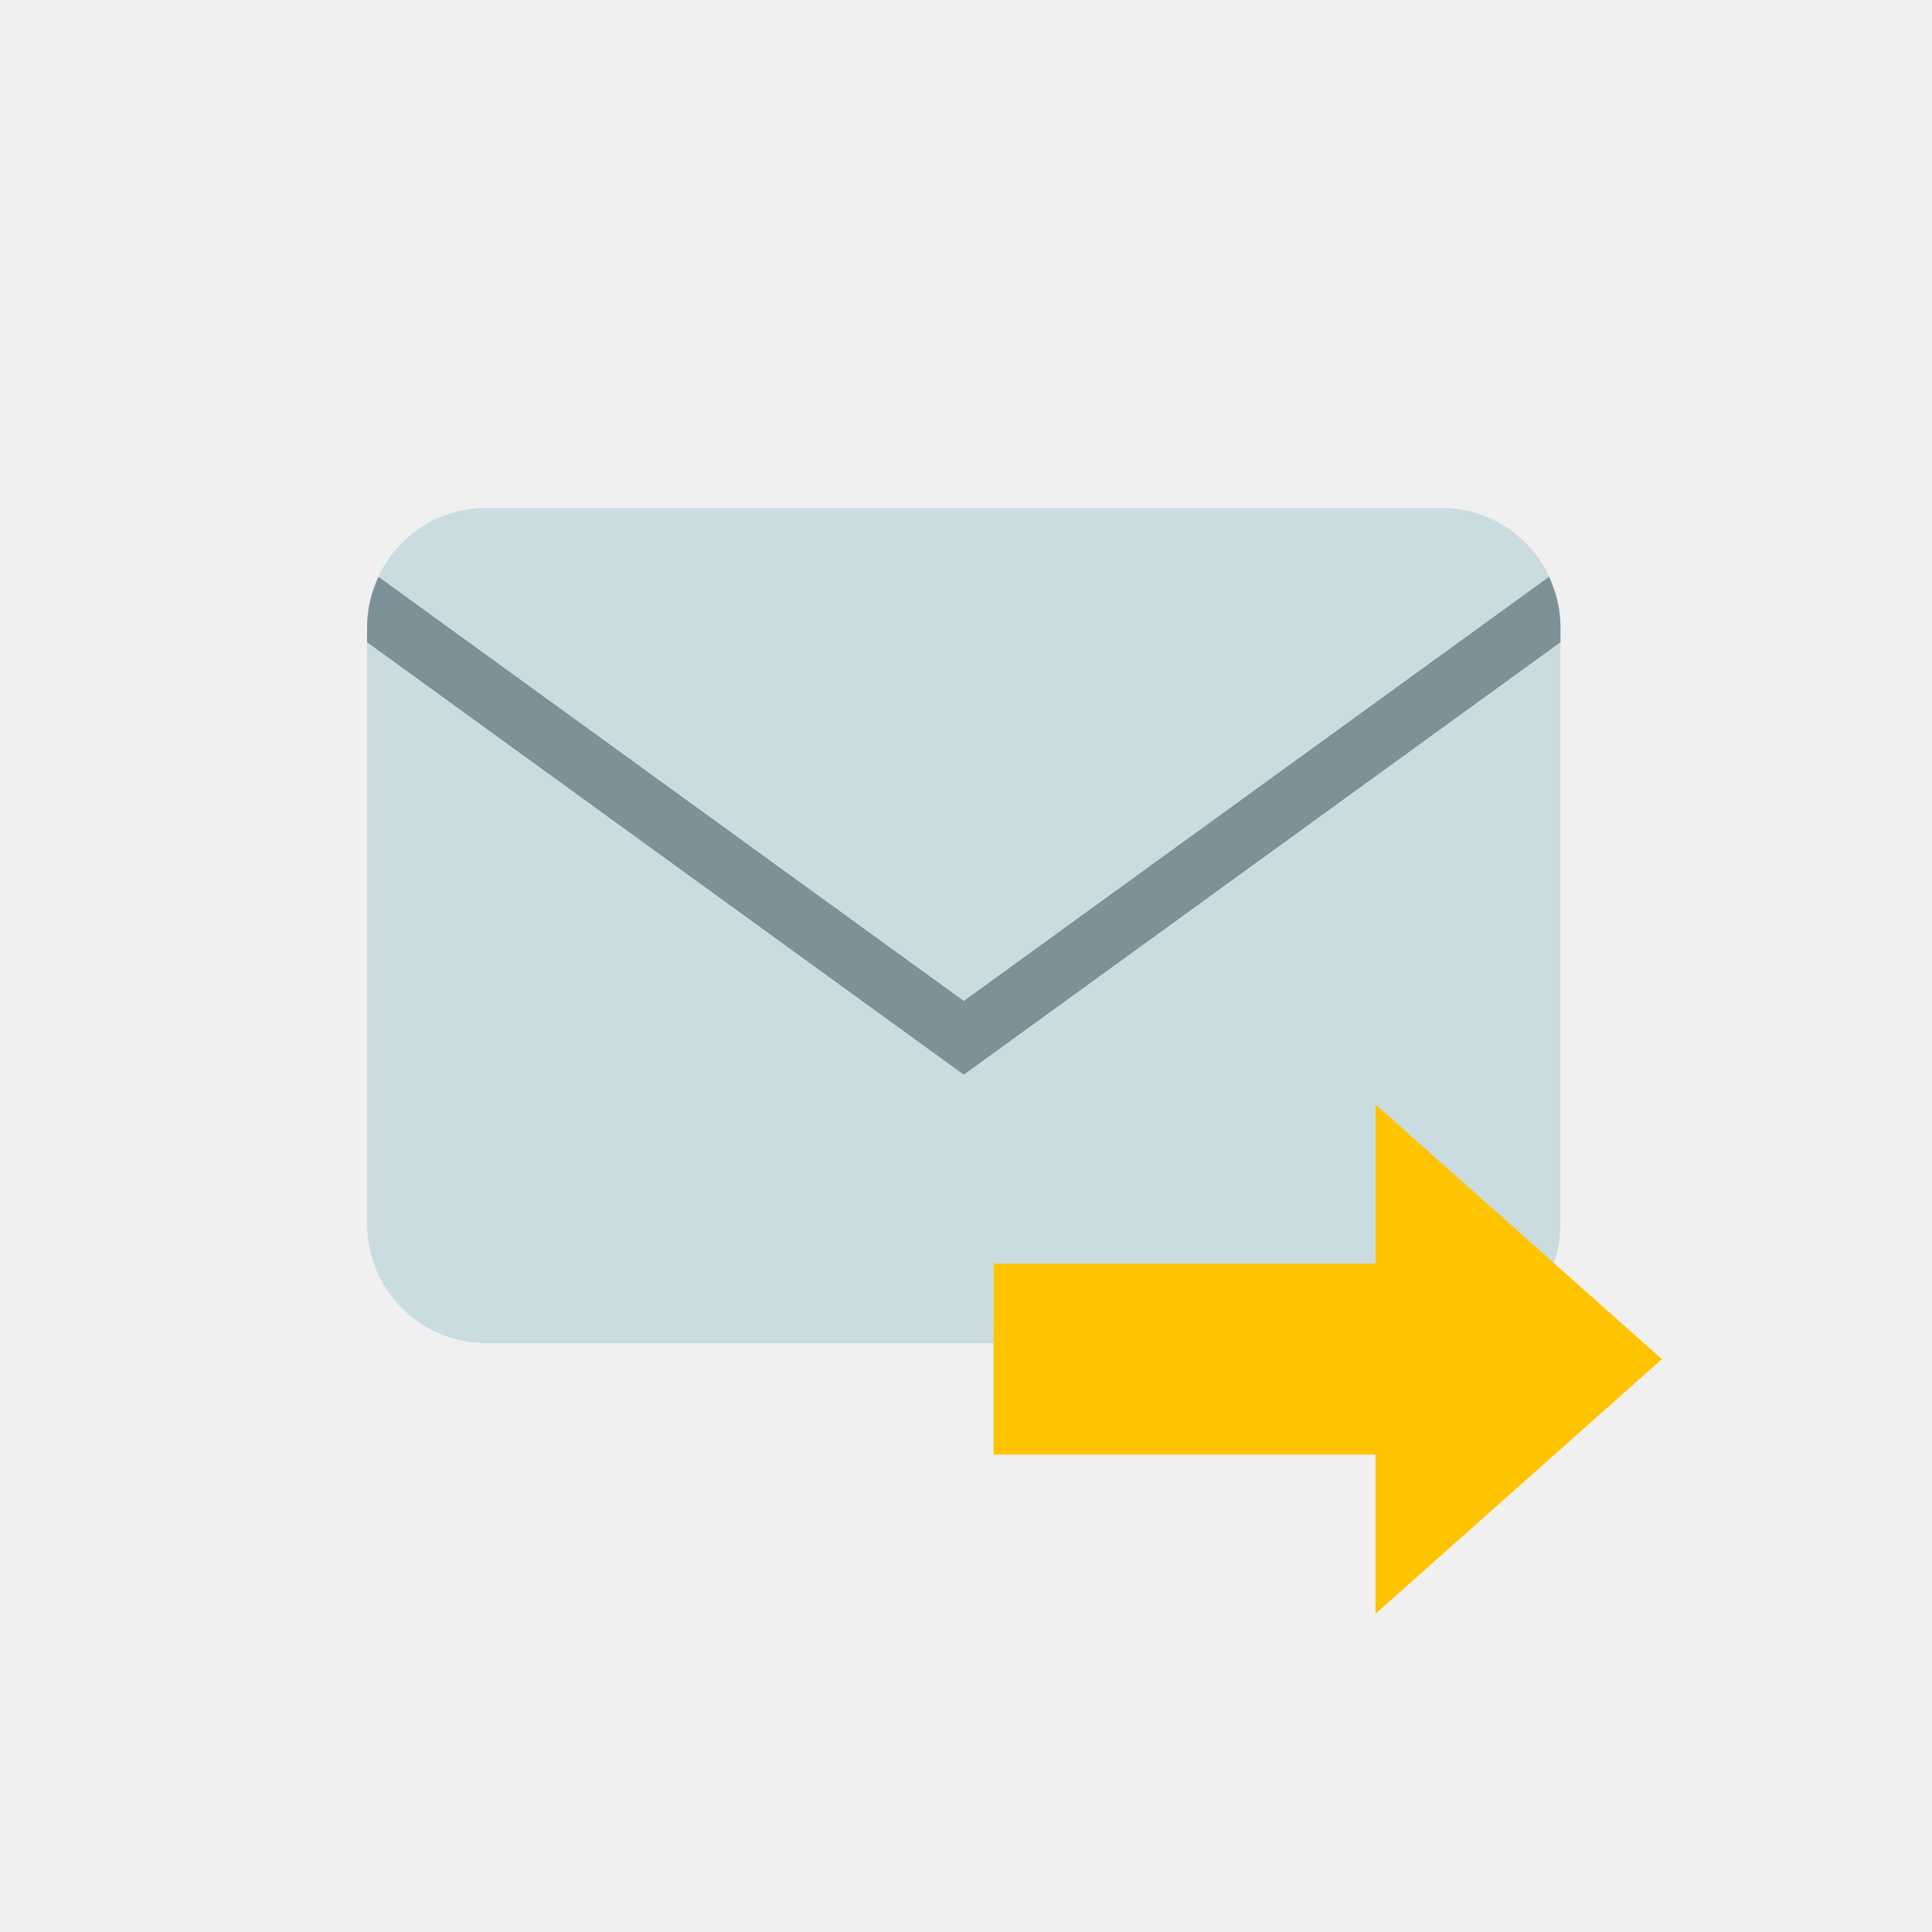
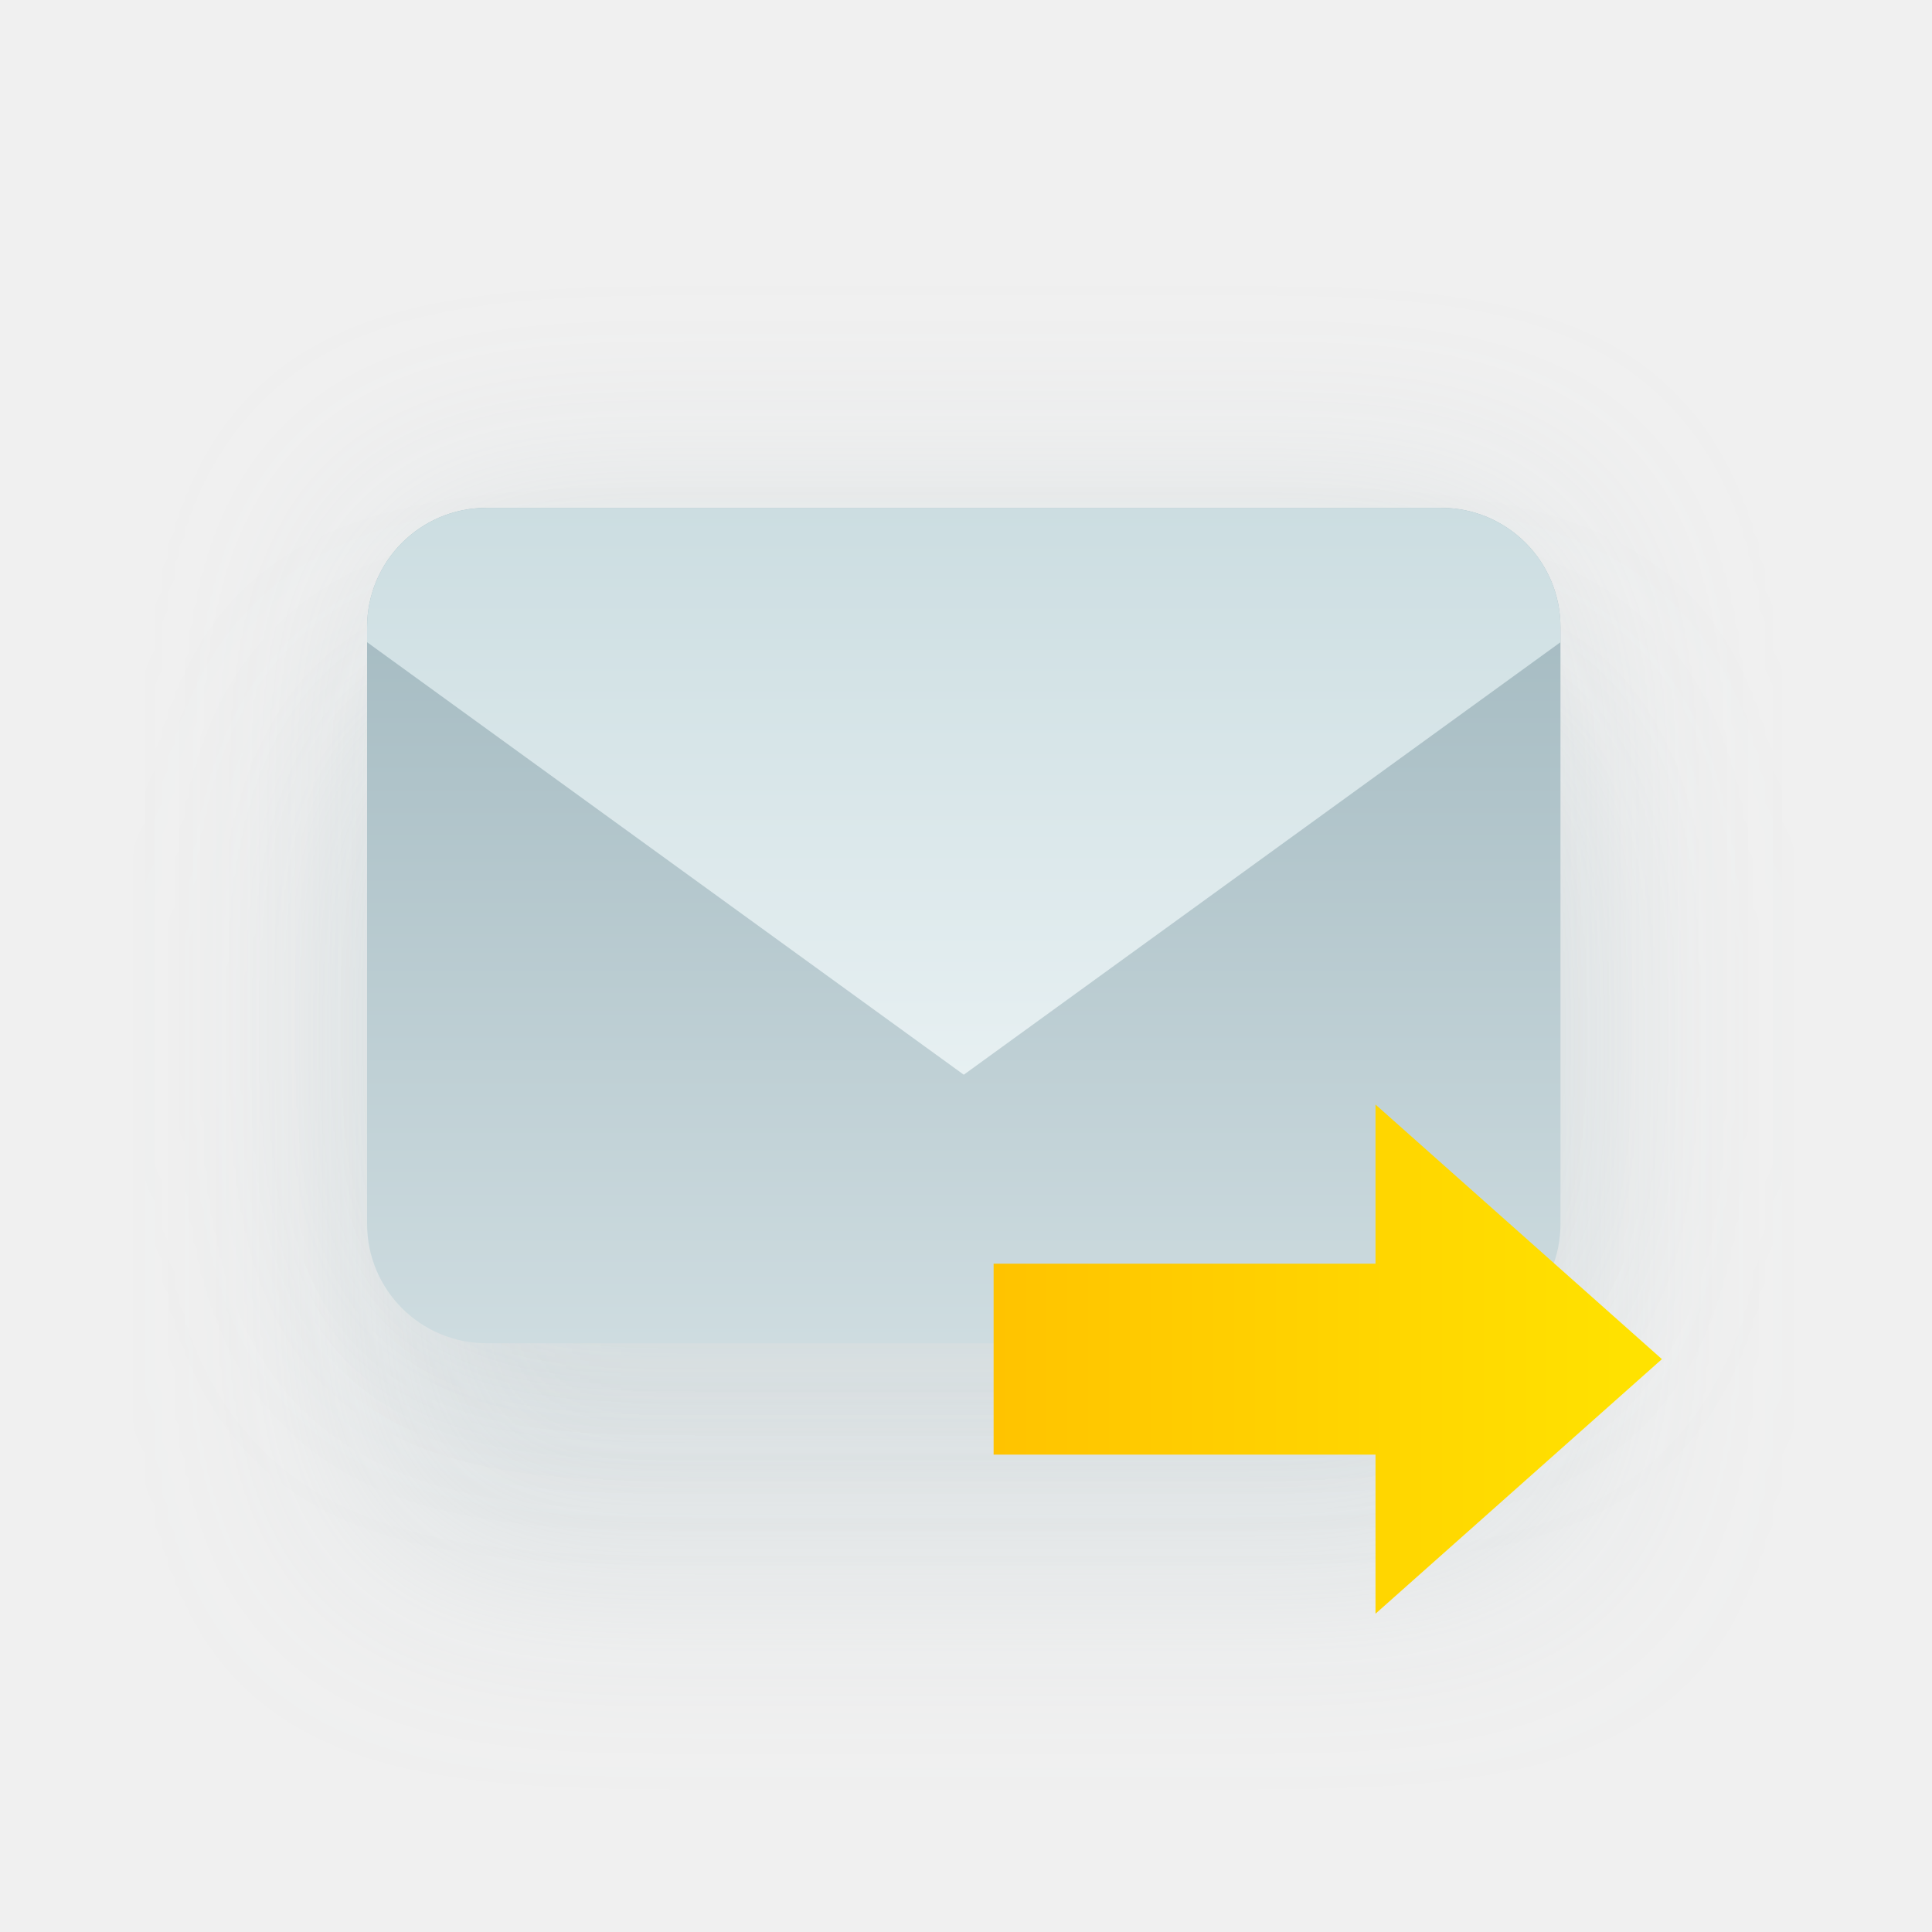
- <svg xmlns="http://www.w3.org/2000/svg" width="100" height="100" viewBox="0 0 100 100">
+ <svg xmlns="http://www.w3.org/2000/svg" xmlns:xlink="http://www.w3.org/1999/xlink" width="100" height="100" viewBox="0 0 100 100">
+   <defs>
+     <path id="a" d="M74.593 26.286H25.177A6.176 6.176 0 0 0 19 32.463v30.885a6.178 6.178 0 0 0 6.177 6.177h49.416a6.178 6.178 0 0 0 6.177-6.177V32.463a6.176 6.176 0 0 0-6.177-6.177z" />
+     <filter id="b" width="206.8%" height="252.6%" x="-53.4%" y="-50.9%" filterUnits="objectBoundingBox">
+       <feOffset dy="11" in="SourceAlpha" result="shadowOffsetOuter1" />
+       <feGaussianBlur in="shadowOffsetOuter1" result="shadowBlurOuter1" stdDeviation="5.5" />
+       <feColorMatrix in="shadowBlurOuter1" result="shadowMatrixOuter1" values="0 0 0 0 0.627 0 0 0 0 0.718 0 0 0 0 0.745 0 0 0 0.25 0" />
+       <feOffset in="SourceAlpha" result="shadowOffsetOuter2" />
+       <feGaussianBlur in="shadowOffsetOuter2" result="shadowBlurOuter2" stdDeviation="5.5" />
+       <feColorMatrix in="shadowBlurOuter2" result="shadowMatrixOuter2" values="0 0 0 0 0.627 0 0 0 0 0.718 0 0 0 0 0.745 0 0 0 0.2 0" />
+       <feMerge>
+         <feMergeNode in="shadowMatrixOuter1" />
+         <feMergeNode in="shadowMatrixOuter2" />
+       </feMerge>
+     </filter>
+     <linearGradient id="d" x1="50%" x2="50%" y1="100%" y2="0%">
+       <stop offset="0%" stop-color="#CEDCE0" />
+       <stop offset="100%" stop-color="#A0B7BE" />
+     </linearGradient>
+     <path id="c" d="M55.593 0H6.177A6.176 6.176 0 0 0 0 6.177v30.885a6.178 6.178 0 0 0 6.177 6.177h49.416a6.178 6.178 0 0 0 6.177-6.177V6.177A6.176 6.176 0 0 0 55.593 0z" />
+     <linearGradient id="e" x1="50%" x2="50%" y1="100%" y2="0%">
+       <stop offset="0%" stop-color="#E7F0F2" />
+       <stop offset="100%" stop-color="#CADCE0" />
+     </linearGradient>
+     <linearGradient id="g" x1="100%" x2="0%" y1="50%" y2="50%">
+       <stop offset="0%" stop-color="#FFE300" />
+       <stop offset="100%" stop-color="#FFC300" />
+     </linearGradient>
+   </defs>
  <g fill="none" fill-rule="evenodd">
-     <path fill="#CADCE0" fill-rule="nonzero" d="M74.593 26.286H25.177A6.176 6.176 0 0 0 19 32.463v30.885a6.178 6.178 0 0 0 6.177 6.177h49.416a6.178 6.178 0 0 0 6.177-6.177V32.463a6.176 6.176 0 0 0-6.177-6.177z" />
-     <path fill="#7C9198" d="M49.885 51.81l-30.29-21.95A6.098 6.098 0 0 0 19 32.46v.78l30.885 22.385L80.77 33.241v-.778c0-.935-.222-1.812-.595-2.605L49.885 51.81z" />
-     <path fill="#FFC300" fill-rule="nonzero" d="M71.196 75.29H51.429v-9.883h19.767V57.17L86.02 70.348 71.196 83.526V75.29z" />
+     <use fill="#000" fill-rule="nonzero" filter="url(#b)" xlink:href="#a" />
+     <g transform="translate(19 26.286)">
+       <mask id="f" fill="#fff">
+         <use xlink:href="#c" />
+       </mask>
+       <use fill="url(#d)" fill-rule="nonzero" xlink:href="#c" />
+       <path fill="url(#e)" d="M27.845-.188H0c-.372.792 0 5.43 0 6.363v.78l30.885 22.386L61.77 6.955v-.778c0-.934.372-7.094 0-7.888L27.845-.188z" mask="url(#f)" />
+     </g>
+     <path fill="url(#g)" fill-rule="nonzero" d="M52.196 49.004H32.429v-9.883h19.767v-8.236L67.02 44.063 52.196 57.24v-8.236z" transform="translate(19 26.286)" />
  </g>
</svg>
